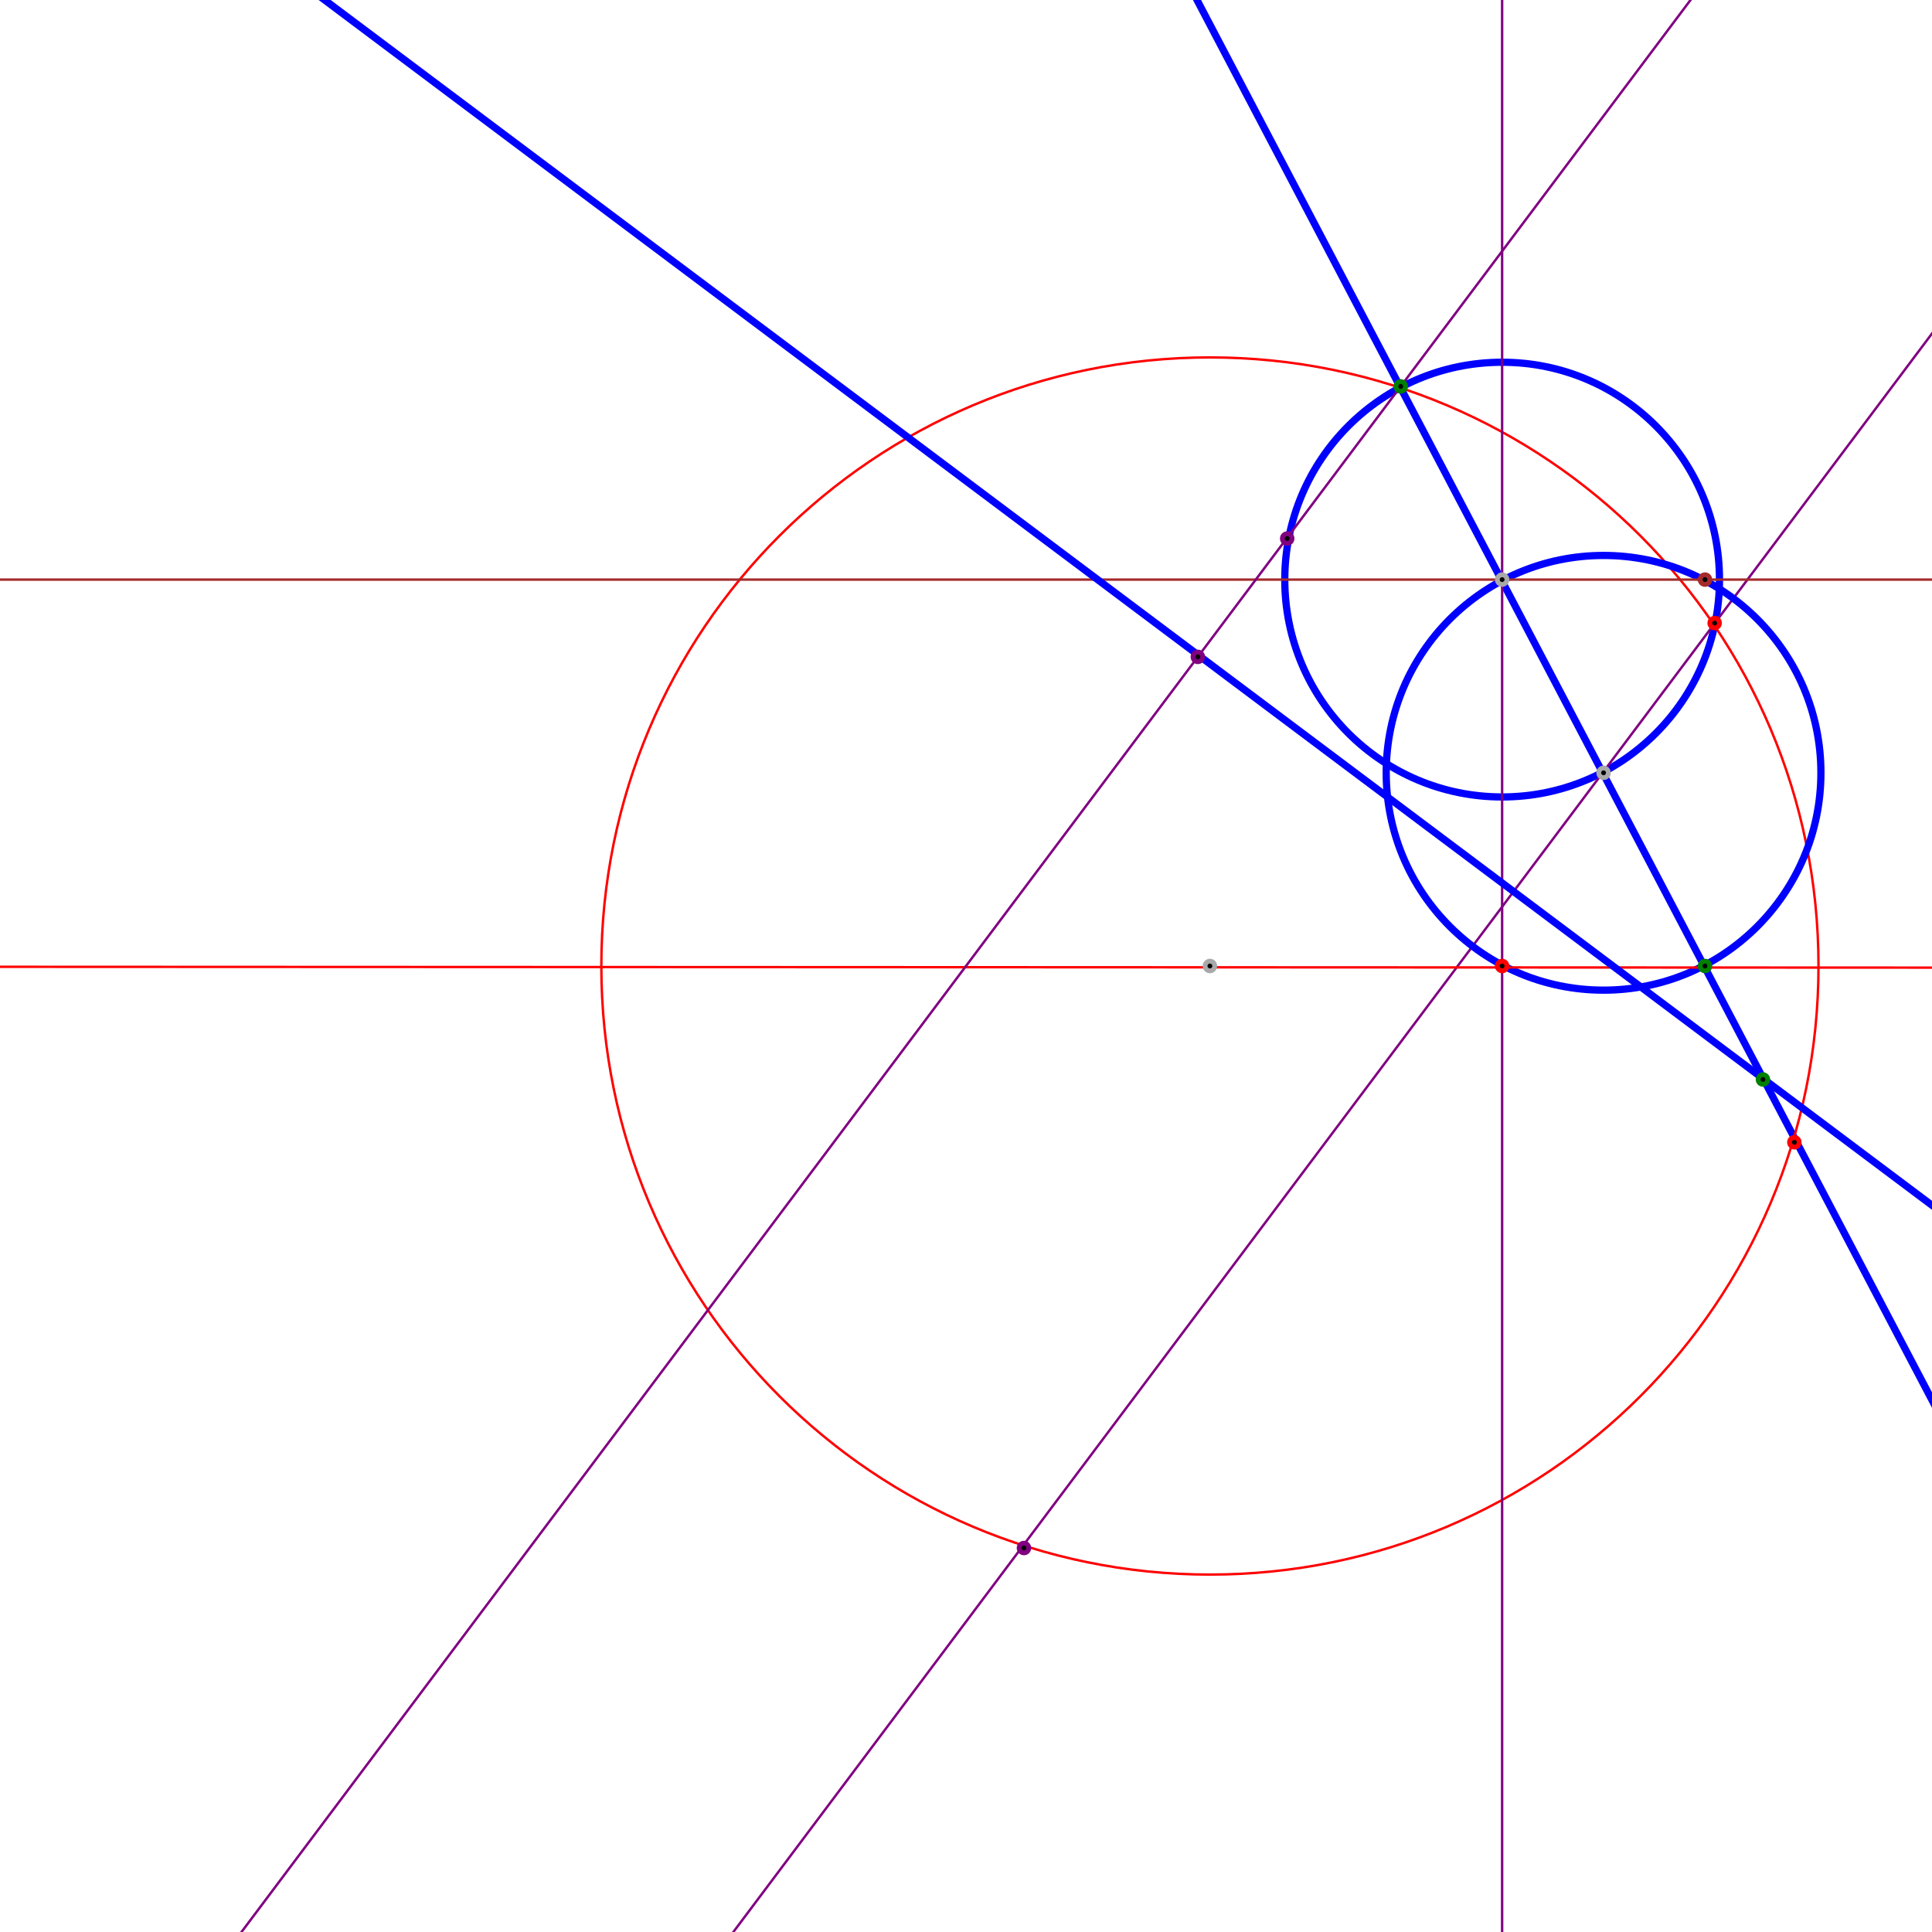
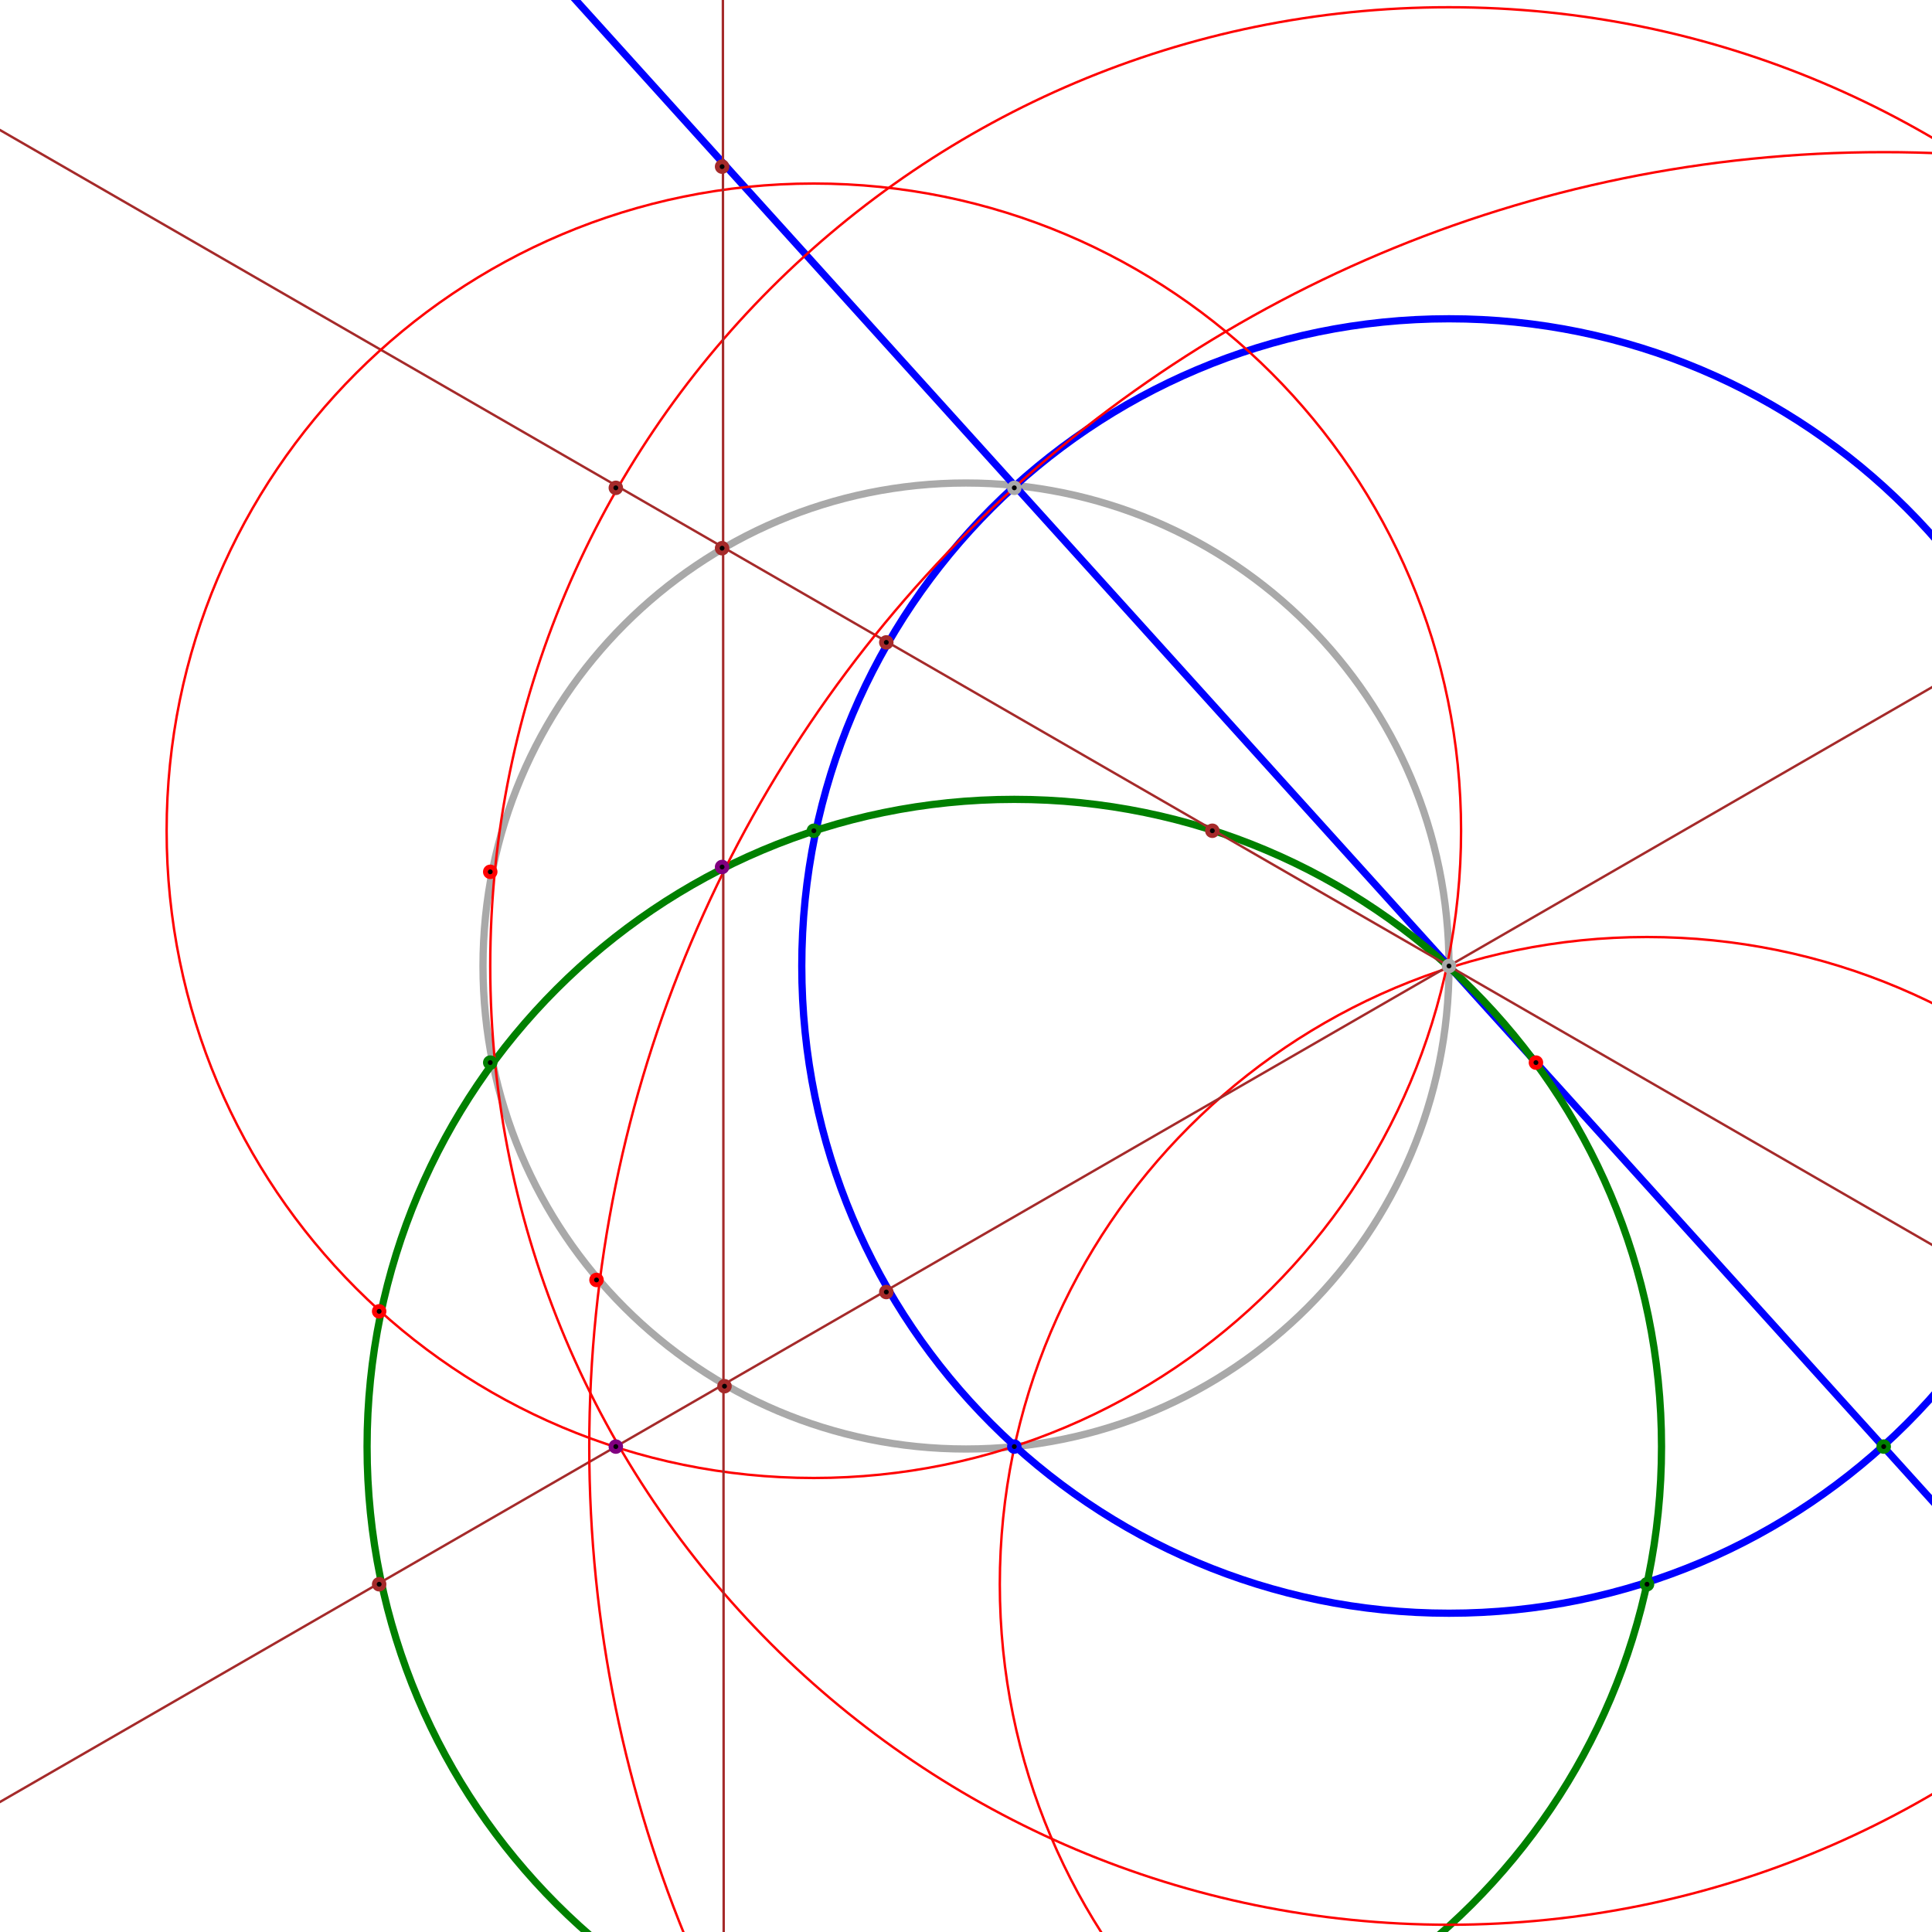
<svg xmlns="http://www.w3.org/2000/svg" viewBox="0 0 800 800">
-   <line fill="none" stroke="blue" stroke-width="3" x1="82" x2="1197" y1="-788" y2="1336" />
-   <circle cx="622" cy="240" fill="none" r="90" stroke="blue" stroke-width="3" />
-   <circle cx="501" cy="400" fill="none" r="252" stroke="red" stroke-width="1" />
-   <line fill="none" stroke="purple" stroke-width="1" x1="1250" x2="-189" y1="-462" y2="1457" />
-   <circle cx="664" cy="320" fill="none" r="90" stroke="blue" stroke-width="3" />
-   <line fill="none" stroke="red" stroke-width="1" x1="-800" x2="1600" y1="400" y2="401" />
-   <line fill="none" stroke="purple" stroke-width="1" x1="622" x2="622" y1="-800" y2="1600" />
-   <line fill="none" stroke="brown" stroke-width="1" x1="-800" x2="1600" y1="240" y2="240" />
-   <line fill="none" stroke="blue" stroke-width="3" x1="-463" x2="1456" y1="-448" y2="991" />
-   <line fill="none" stroke="purple" stroke-width="1" x1="1120" x2="-320" y1="-560" y2="1360" />
-   <circle cx="622" cy="240" fill="black" r="2" stroke="darkgray" stroke-width="2" />
-   <circle cx="664" cy="320" fill="black" r="2" stroke="darkgray" stroke-width="2" />
-   <circle cx="501" cy="400" fill="black" r="2" stroke="darkgray" stroke-width="2" />
-   <circle cx="580" cy="160" fill="black" r="2" stroke="green" stroke-width="2" />
-   <circle cx="743" cy="473" fill="black" r="2" stroke="red" stroke-width="2" />
-   <circle cx="710" cy="258" fill="black" r="2" stroke="red" stroke-width="2" />
-   <circle cx="424" cy="641" fill="black" r="2" stroke="purple" stroke-width="2" />
-   <circle cx="706" cy="400" fill="black" r="2" stroke="green" stroke-width="2" />
-   <circle cx="622" cy="400" fill="black" r="2" stroke="red" stroke-width="2" />
-   <circle cx="706" cy="240" fill="black" r="2" stroke="brown" stroke-width="2" />
-   <circle cx="730" cy="447" fill="black" r="2" stroke="green" stroke-width="2" />
-   <circle cx="533" cy="223" fill="black" r="2" stroke="purple" stroke-width="2" />
-   <circle cx="496" cy="272" fill="black" r="2" stroke="purple" stroke-width="2" />
+   <circle cx="400" cy="400" fill="none" r="200" stroke="darkgray" stroke-width="3" />
+   <line fill="none" stroke="blue" stroke-width="3" x1="-294" x2="1314" y1="-589" y2="1190" />
+   <circle cx="600" cy="400" fill="none" r="268" stroke="blue" stroke-width="3" />
+   <circle cx="420" cy="599" fill="none" r="268" stroke="green" stroke-width="3" />
+   <circle cx="600" cy="400" fill="none" r="397" stroke="red" stroke-width="1" />
+   <circle cx="682" cy="656" fill="none" r="268" stroke="red" stroke-width="1" />
+   <line fill="none" stroke="brown" stroke-width="1" x1="-589" x2="1489" y1="-286" y2="913" />
+   <circle cx="337" cy="344" fill="none" r="268" stroke="red" stroke-width="1" />
+   <line fill="none" stroke="brown" stroke-width="1" x1="1489" x2="-589" y1="-113" y2="1086" />
+   <circle cx="780" cy="599" fill="none" r="536" stroke="red" stroke-width="1" />
+   <line fill="none" stroke="brown" stroke-width="1" x1="299" x2="300" y1="-800" y2="1600" />
+   <circle cx="600" cy="400" fill="black" r="2" stroke="darkgray" stroke-width="2" />
+   <circle cx="420" cy="202" fill="black" r="2" stroke="darkgray" stroke-width="2" />
+   <circle cx="420" cy="599" fill="black" r="2" stroke="blue" stroke-width="2" />
+   <circle cx="780" cy="599" fill="black" r="2" stroke="green" stroke-width="2" />
+   <circle cx="203" cy="440" fill="black" r="2" stroke="green" stroke-width="2" />
+   <circle cx="636" cy="440" fill="black" r="2" stroke="red" stroke-width="2" />
+   <circle cx="682" cy="656" fill="black" r="2" stroke="green" stroke-width="2" />
+   <circle cx="337" cy="344" fill="black" r="2" stroke="green" stroke-width="2" />
+   <circle cx="203" cy="361" fill="black" r="2" stroke="red" stroke-width="2" />
+   <circle cx="502" cy="854" fill="black" r="2" stroke="red" stroke-width="2" />
+   <circle cx="944" cy="599" fill="black" r="2" stroke="purple" stroke-width="2" />
+   <circle cx="299" cy="227" fill="black" r="2" stroke="brown" stroke-width="2" />
+   <circle cx="832" cy="535" fill="black" r="2" stroke="brown" stroke-width="2" />
+   <circle cx="367" cy="266" fill="black" r="2" stroke="brown" stroke-width="2" />
+   <circle cx="502" cy="344" fill="black" r="2" stroke="brown" stroke-width="2" />
+   <circle cx="255" cy="202" fill="black" r="2" stroke="brown" stroke-width="2" />
+   <circle cx="157" cy="543" fill="black" r="2" stroke="red" stroke-width="2" />
+   <circle cx="255" cy="599" fill="black" r="2" stroke="purple" stroke-width="2" />
+   <circle cx="300" cy="574" fill="black" r="2" stroke="brown" stroke-width="2" />
+   <circle cx="367" cy="535" fill="black" r="2" stroke="brown" stroke-width="2" />
+   <circle cx="832" cy="266" fill="black" r="2" stroke="brown" stroke-width="2" />
+   <circle cx="157" cy="656" fill="black" r="2" stroke="brown" stroke-width="2" />
+   <circle cx="944" cy="202" fill="black" r="2" stroke="brown" stroke-width="2" />
+   <circle cx="247" cy="530" fill="black" r="2" stroke="red" stroke-width="2" />
+   <circle cx="1140" cy="996" fill="black" r="2" stroke="red" stroke-width="2" />
+   <circle cx="299" cy="359" fill="black" r="2" stroke="purple" stroke-width="2" />
+   <circle cx="300" cy="838" fill="black" r="2" stroke="purple" stroke-width="2" />
+   <circle cx="299" cy="69" fill="black" r="2" stroke="brown" stroke-width="2" />
</svg>
